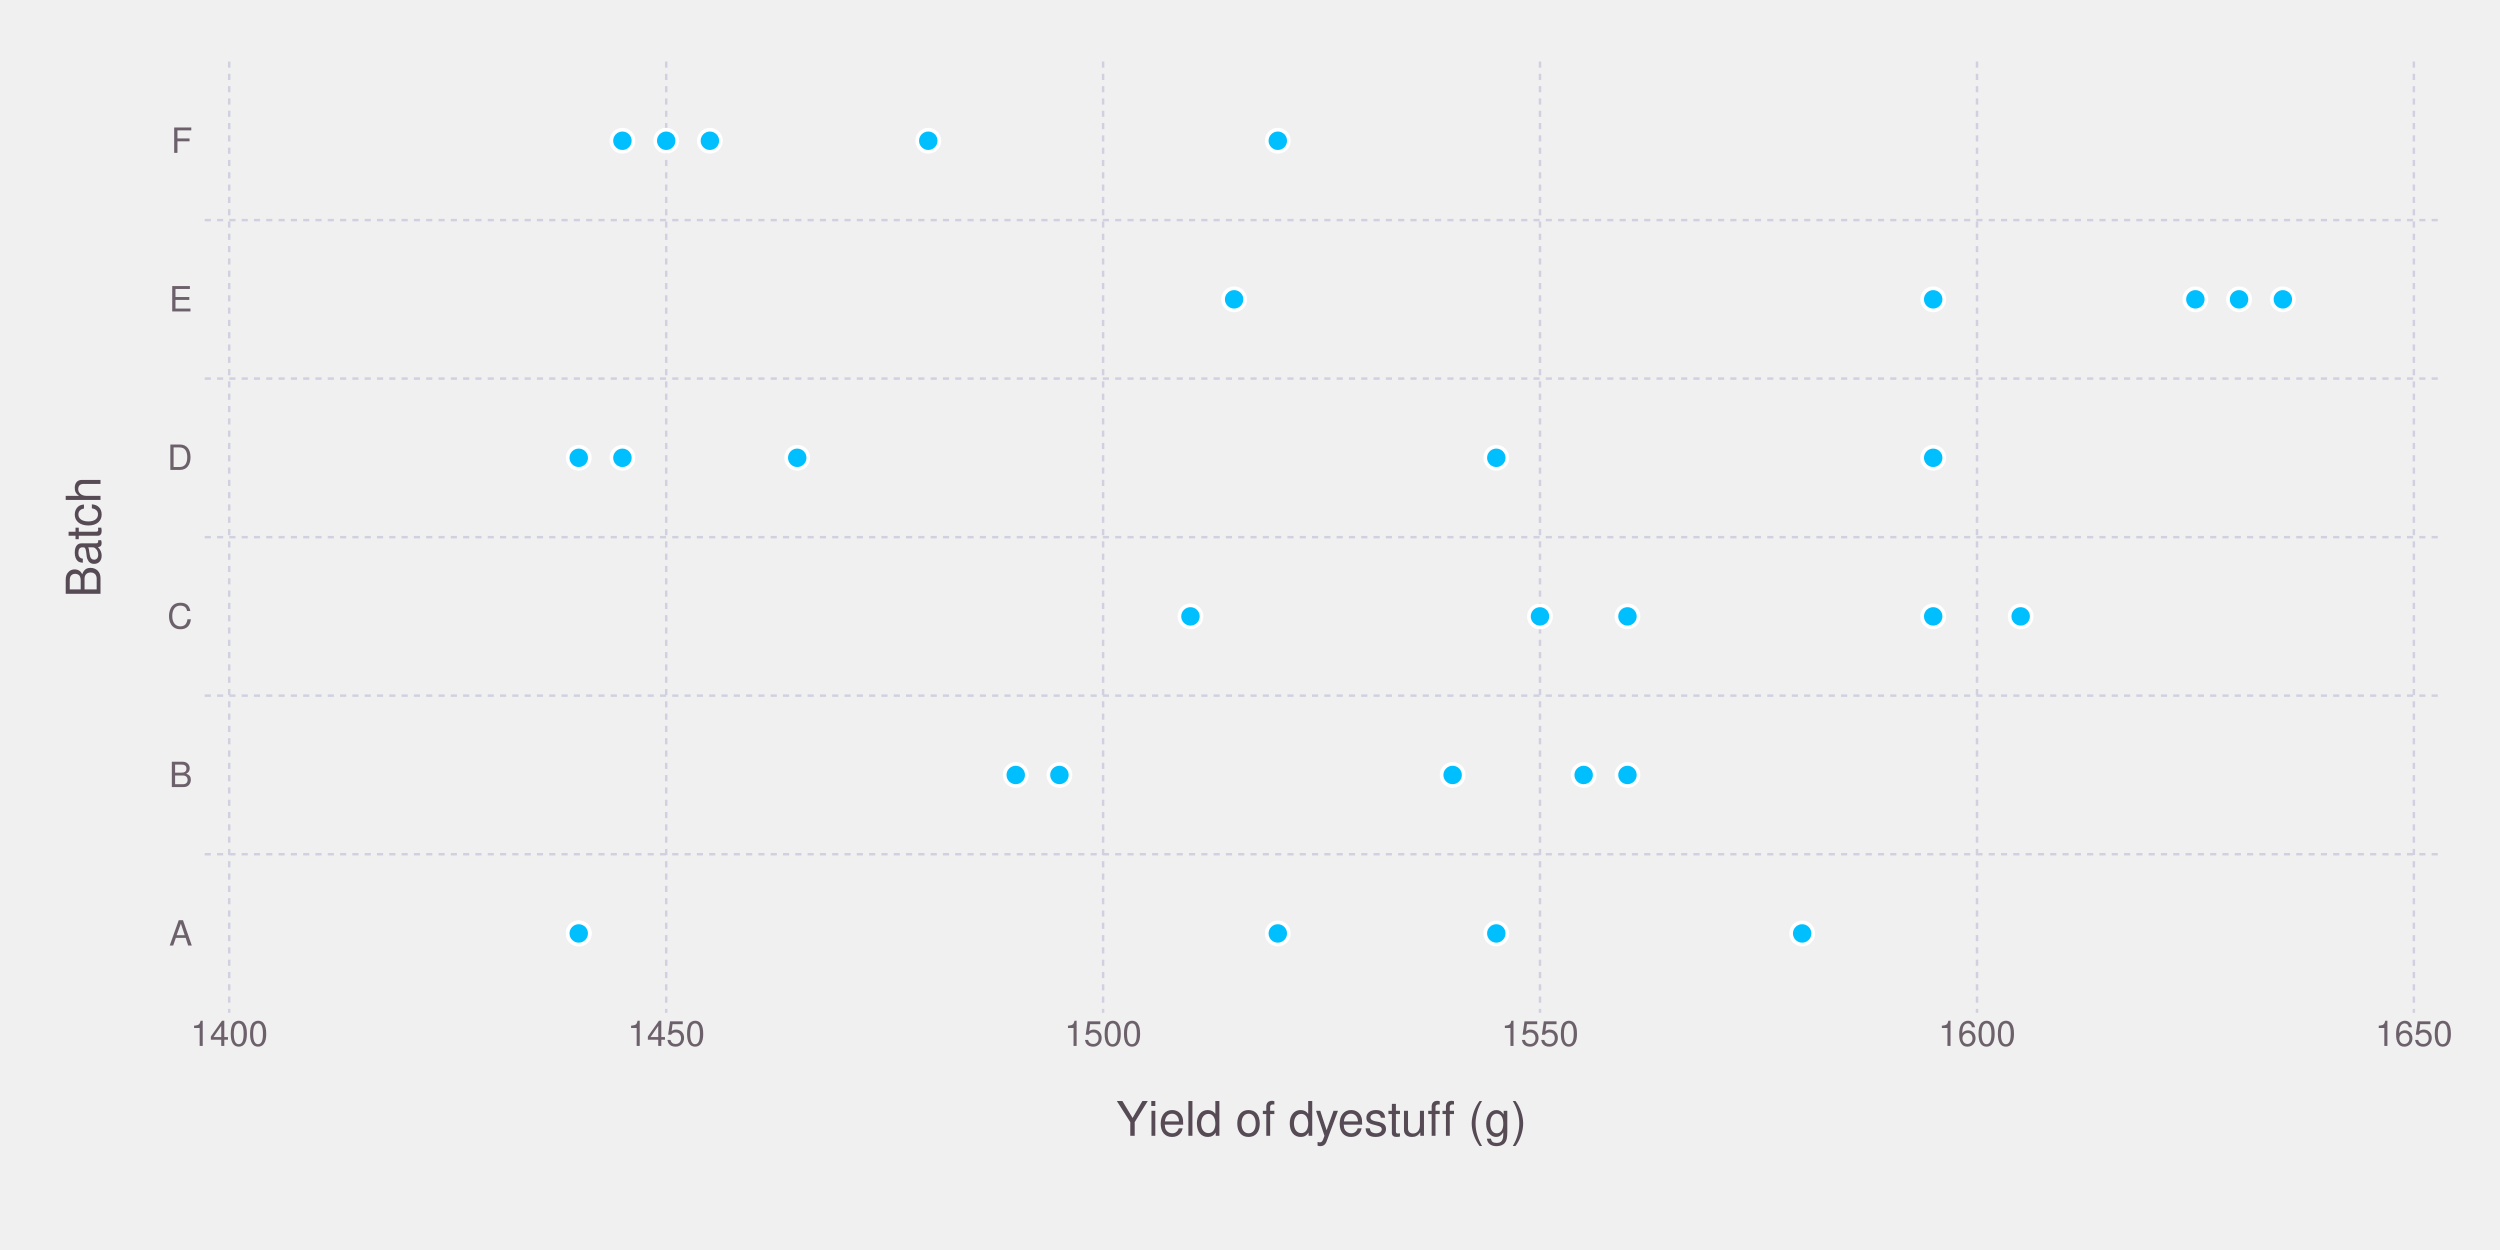
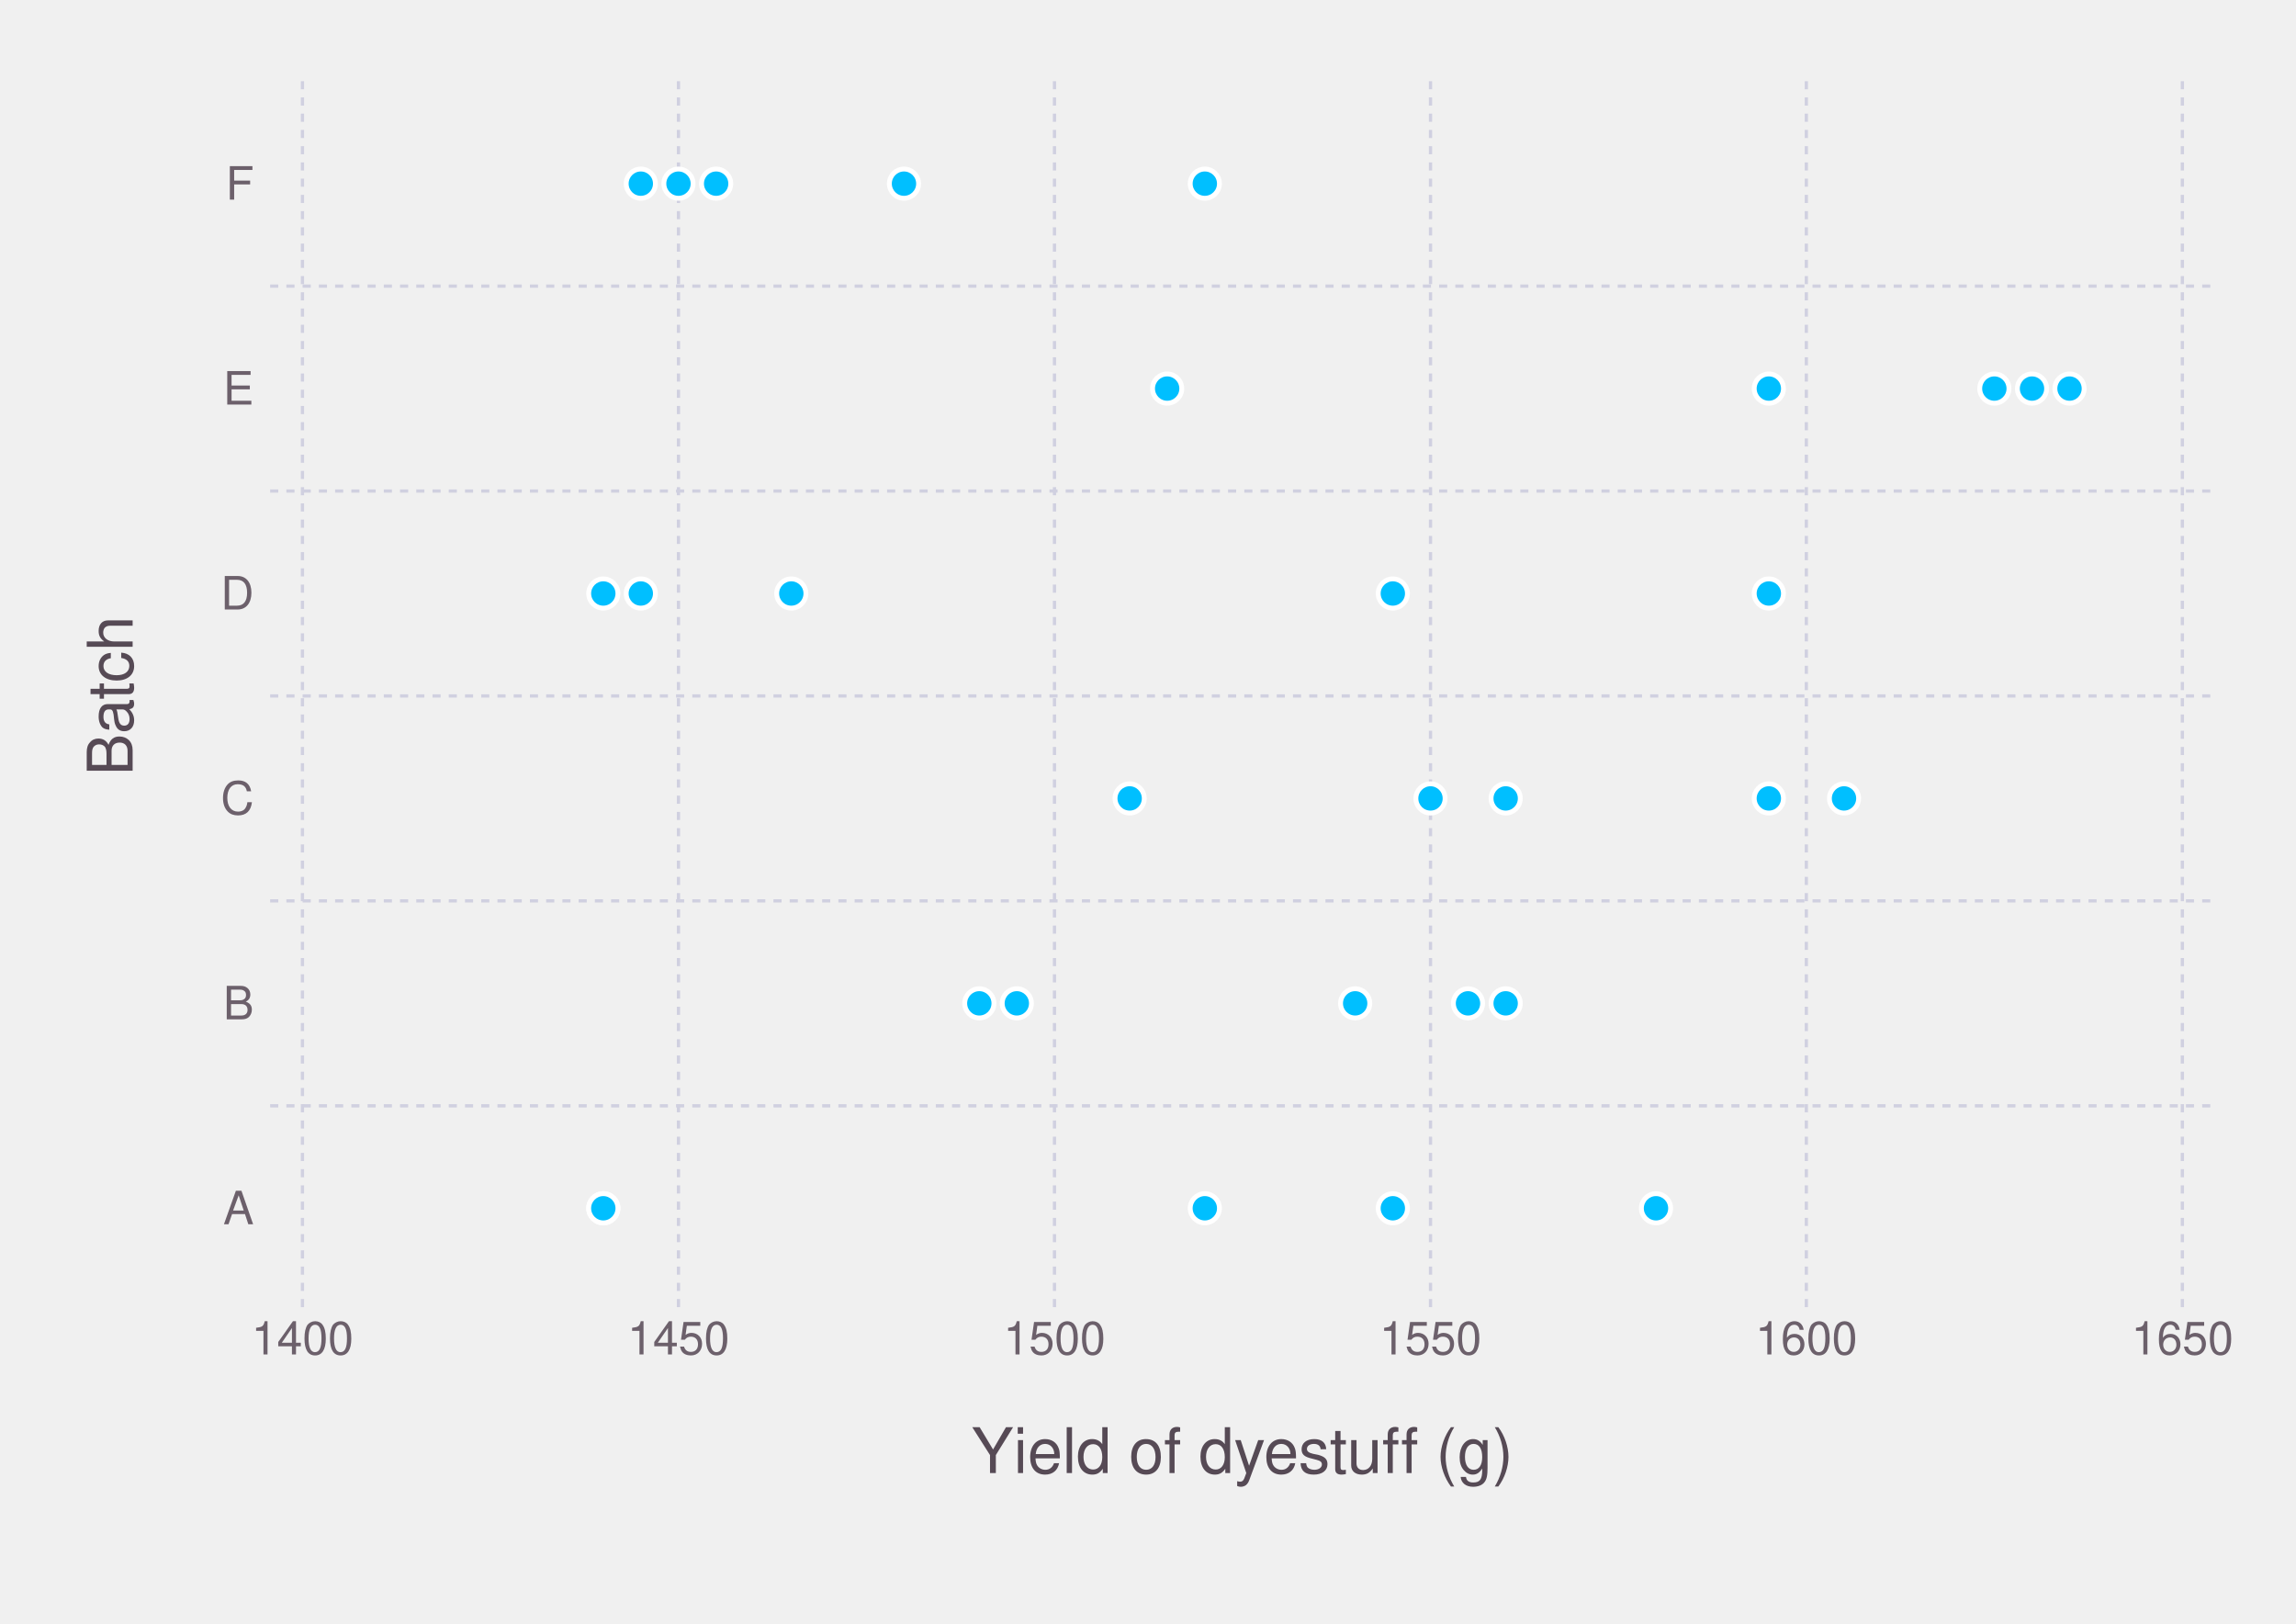
- <svg xmlns="http://www.w3.org/2000/svg" version="1.2" width="203.2mm" height="101.6mm" viewBox="0 0 203.2 101.6" stroke="none" fill="#000000" stroke-width="0.3" font-size="3.88">
-   <g class="plotroot xscalable" id="img-a09cd130-1">
-     <g font-size="3.88" font-family="'PT Sans','Helvetica Neue','Helvetica',sans-serif" fill="#564A55" stroke="#000000" stroke-opacity="0.000" id="img-a09cd130-2">
-       <g transform="translate(107.42,89.99)">
+ <svg xmlns="http://www.w3.org/2000/svg" version="1.2" width="141.42mm" height="100mm" viewBox="0 0 141.42 100" stroke="none" fill="#000000" stroke-width="0.3" font-size="3.88">
+   <g class="plotroot xscalable" id="img-6a4e76c0-1">
+     <g font-size="3.88" font-family="'PT Sans','Helvetica Neue','Helvetica',sans-serif" fill="#564A55" stroke="#000000" stroke-opacity="0.000" id="img-6a4e76c0-2">
+       <g transform="translate(76.53,88.39)">
        <g class="primitive">
          <text text-anchor="middle" dy="0.6em">Yield of dyestuff (g)</text>
        </g>
      </g>
    </g>
-     <g class="guide xlabels" font-size="2.82" font-family="'PT Sans Caption','Helvetica Neue','Helvetica',sans-serif" fill="#6C606B" id="img-a09cd130-3">
-       <g transform="translate(18.63,83.32)">
+     <g class="guide xlabels" font-size="2.82" font-family="'PT Sans Caption','Helvetica Neue','Helvetica',sans-serif" fill="#6C606B" id="img-6a4e76c0-3">
+       <g transform="translate(18.63,81.72)">
        <g class="primitive">
          <text text-anchor="middle" dy="0.6em">1400</text>
        </g>
      </g>
-       <g transform="translate(54.15,83.32)">
+       <g transform="translate(41.79,81.72)">
        <g class="primitive">
          <text text-anchor="middle" dy="0.6em">1450</text>
        </g>
      </g>
-       <g transform="translate(89.66,83.32)">
+       <g transform="translate(64.95,81.72)">
        <g class="primitive">
          <text text-anchor="middle" dy="0.6em">1500</text>
        </g>
      </g>
-       <g transform="translate(125.17,83.32)">
+       <g transform="translate(88.11,81.72)">
        <g class="primitive">
          <text text-anchor="middle" dy="0.6em">1550</text>
        </g>
      </g>
-       <g transform="translate(160.69,83.32)">
+       <g transform="translate(111.26,81.72)">
        <g class="primitive">
          <text text-anchor="middle" dy="0.6em">1600</text>
        </g>
      </g>
-       <g transform="translate(196.2,83.32)">
+       <g transform="translate(134.42,81.72)">
        <g class="primitive">
          <text text-anchor="middle" dy="0.6em">1650</text>
        </g>
      </g>
    </g>
-     <g clip-path="url(#img-a09cd130-4)">
-       <g id="img-a09cd130-5">
-         <g pointer-events="visible" opacity="1" fill="#000000" fill-opacity="0.000" stroke="#000000" stroke-opacity="0.000" class="guide background" id="img-a09cd130-6">
-           <g transform="translate(107.42,43.66)">
-             <path d="M-90.78,-38.66 L 90.78 -38.66 90.78 38.66 -90.78 38.66 z" class="primitive" />
-           </g>
-         </g>
-         <g class="guide ygridlines xfixed" stroke-dasharray="0.5,0.5" stroke-width="0.2" stroke="#D0D0E0" id="img-a09cd130-7">
-           <g transform="translate(107.42,69.43)">
-             <path fill="none" d="M-90.78,0 L 90.78 0" class="primitive" />
-           </g>
-           <g transform="translate(107.42,56.54)">
-             <path fill="none" d="M-90.78,0 L 90.78 0" class="primitive" />
-           </g>
-           <g transform="translate(107.42,43.66)">
-             <path fill="none" d="M-90.78,0 L 90.78 0" class="primitive" />
-           </g>
-           <g transform="translate(107.42,30.77)">
-             <path fill="none" d="M-90.78,0 L 90.78 0" class="primitive" />
-           </g>
-           <g transform="translate(107.42,17.89)">
-             <path fill="none" d="M-90.78,0 L 90.78 0" class="primitive" />
-           </g>
-         </g>
-         <g class="guide xgridlines yfixed" stroke-dasharray="0.5,0.5" stroke-width="0.2" stroke="#D0D0E0" id="img-a09cd130-8">
-           <g transform="translate(18.63,43.66)">
-             <path fill="none" d="M0,-38.66 L 0 38.66" class="primitive" />
-           </g>
-           <g transform="translate(54.15,43.66)">
-             <path fill="none" d="M0,-38.66 L 0 38.66" class="primitive" />
-           </g>
-           <g transform="translate(89.66,43.66)">
-             <path fill="none" d="M0,-38.66 L 0 38.66" class="primitive" />
-           </g>
-           <g transform="translate(125.17,43.66)">
-             <path fill="none" d="M0,-38.66 L 0 38.66" class="primitive" />
-           </g>
-           <g transform="translate(160.69,43.66)">
-             <path fill="none" d="M0,-38.66 L 0 38.66" class="primitive" />
-           </g>
-           <g transform="translate(196.2,43.66)">
-             <path fill="none" d="M0,-38.66 L 0 38.66" class="primitive" />
-           </g>
-         </g>
-         <g class="plotpanel" id="img-a09cd130-9">
-           <g class="geometry" id="img-a09cd130-10">
-             <g stroke-width="0.3" id="img-a09cd130-11">
-               <g class="color_RGBA{Float32}(0.0f0,0.74736935f0,1.0f0,1.0f0)" stroke="#FFFFFF" fill="#00BFFF" id="img-a09cd130-12">
-                 <g class="marker" id="img-a09cd130-13">
-                   <g transform="translate(50.59,11.44)">
-                     <circle cx="0" cy="0" r="0.9" class="primitive" />
-                   </g>
-                 </g>
-               </g>
-               <g class="color_RGBA{Float32}(0.0f0,0.74736935f0,1.0f0,1.0f0)" stroke="#FFFFFF" fill="#00BFFF" id="img-a09cd130-14">
-                 <g class="marker" id="img-a09cd130-15">
-                   <g transform="translate(75.45,11.44)">
-                     <circle cx="0" cy="0" r="0.9" class="primitive" />
-                   </g>
-                 </g>
-               </g>
-               <g class="color_RGBA{Float32}(0.0f0,0.74736935f0,1.0f0,1.0f0)" stroke="#FFFFFF" fill="#00BFFF" id="img-a09cd130-16">
-                 <g class="marker" id="img-a09cd130-17">
-                   <g transform="translate(54.15,11.44)">
-                     <circle cx="0" cy="0" r="0.9" class="primitive" />
-                   </g>
-                 </g>
-               </g>
-               <g class="color_RGBA{Float32}(0.0f0,0.74736935f0,1.0f0,1.0f0)" stroke="#FFFFFF" fill="#00BFFF" id="img-a09cd130-18">
-                 <g class="marker" id="img-a09cd130-19">
-                   <g transform="translate(57.7,11.44)">
-                     <circle cx="0" cy="0" r="0.9" class="primitive" />
-                   </g>
-                 </g>
-               </g>
-               <g class="color_RGBA{Float32}(0.0f0,0.74736935f0,1.0f0,1.0f0)" stroke="#FFFFFF" fill="#00BFFF" id="img-a09cd130-20">
-                 <g class="marker" id="img-a09cd130-21">
-                   <g transform="translate(103.86,11.44)">
-                     <circle cx="0" cy="0" r="0.9" class="primitive" />
-                   </g>
-                 </g>
-               </g>
-               <g class="color_RGBA{Float32}(0.0f0,0.74736935f0,1.0f0,1.0f0)" stroke="#FFFFFF" fill="#00BFFF" id="img-a09cd130-22">
-                 <g class="marker" id="img-a09cd130-23">
-                   <g transform="translate(178.44,24.33)">
-                     <circle cx="0" cy="0" r="0.9" class="primitive" />
-                   </g>
-                 </g>
-               </g>
-               <g class="color_RGBA{Float32}(0.0f0,0.74736935f0,1.0f0,1.0f0)" stroke="#FFFFFF" fill="#00BFFF" id="img-a09cd130-24">
-                 <g class="marker" id="img-a09cd130-25">
-                   <g transform="translate(185.55,24.33)">
-                     <circle cx="0" cy="0" r="0.9" class="primitive" />
-                   </g>
-                 </g>
-               </g>
-               <g class="color_RGBA{Float32}(0.0f0,0.74736935f0,1.0f0,1.0f0)" stroke="#FFFFFF" fill="#00BFFF" id="img-a09cd130-26">
-                 <g class="marker" id="img-a09cd130-27">
-                   <g transform="translate(100.31,24.33)">
-                     <circle cx="0" cy="0" r="0.9" class="primitive" />
-                   </g>
-                 </g>
-               </g>
-               <g class="color_RGBA{Float32}(0.0f0,0.74736935f0,1.0f0,1.0f0)" stroke="#FFFFFF" fill="#00BFFF" id="img-a09cd130-28">
-                 <g class="marker" id="img-a09cd130-29">
-                   <g transform="translate(181.99,24.33)">
-                     <circle cx="0" cy="0" r="0.9" class="primitive" />
-                   </g>
-                 </g>
-               </g>
-               <g class="color_RGBA{Float32}(0.0f0,0.74736935f0,1.0f0,1.0f0)" stroke="#FFFFFF" fill="#00BFFF" id="img-a09cd130-30">
-                 <g class="marker" id="img-a09cd130-31">
-                   <g transform="translate(157.13,24.33)">
-                     <circle cx="0" cy="0" r="0.9" class="primitive" />
-                   </g>
-                 </g>
-               </g>
-               <g class="color_RGBA{Float32}(0.0f0,0.74736935f0,1.0f0,1.0f0)" stroke="#FFFFFF" fill="#00BFFF" id="img-a09cd130-32">
-                 <g class="marker" id="img-a09cd130-33">
-                   <g transform="translate(121.62,37.21)">
-                     <circle cx="0" cy="0" r="0.9" class="primitive" />
-                   </g>
-                 </g>
-               </g>
-               <g class="color_RGBA{Float32}(0.0f0,0.74736935f0,1.0f0,1.0f0)" stroke="#FFFFFF" fill="#00BFFF" id="img-a09cd130-34">
-                 <g class="marker" id="img-a09cd130-35">
-                   <g transform="translate(64.8,37.21)">
-                     <circle cx="0" cy="0" r="0.9" class="primitive" />
-                   </g>
-                 </g>
-               </g>
-               <g class="color_RGBA{Float32}(0.0f0,0.74736935f0,1.0f0,1.0f0)" stroke="#FFFFFF" fill="#00BFFF" id="img-a09cd130-36">
-                 <g class="marker" id="img-a09cd130-37">
-                   <g transform="translate(157.13,37.21)">
-                     <circle cx="0" cy="0" r="0.9" class="primitive" />
-                   </g>
-                 </g>
-               </g>
-               <g class="color_RGBA{Float32}(0.0f0,0.74736935f0,1.0f0,1.0f0)" stroke="#FFFFFF" fill="#00BFFF" id="img-a09cd130-38">
-                 <g class="marker" id="img-a09cd130-39">
-                   <g transform="translate(47.04,37.21)">
-                     <circle cx="0" cy="0" r="0.9" class="primitive" />
-                   </g>
-                 </g>
-               </g>
-               <g class="color_RGBA{Float32}(0.0f0,0.74736935f0,1.0f0,1.0f0)" stroke="#FFFFFF" fill="#00BFFF" id="img-a09cd130-40">
-                 <g class="marker" id="img-a09cd130-41">
-                   <g transform="translate(50.59,37.21)">
-                     <circle cx="0" cy="0" r="0.9" class="primitive" />
-                   </g>
-                 </g>
-               </g>
-               <g class="color_RGBA{Float32}(0.0f0,0.74736935f0,1.0f0,1.0f0)" stroke="#FFFFFF" fill="#00BFFF" id="img-a09cd130-42">
-                 <g class="marker" id="img-a09cd130-43">
-                   <g transform="translate(132.28,50.1)">
-                     <circle cx="0" cy="0" r="0.9" class="primitive" />
-                   </g>
-                 </g>
-               </g>
-               <g class="color_RGBA{Float32}(0.0f0,0.74736935f0,1.0f0,1.0f0)" stroke="#FFFFFF" fill="#00BFFF" id="img-a09cd130-44">
-                 <g class="marker" id="img-a09cd130-45">
-                   <g transform="translate(96.76,50.1)">
-                     <circle cx="0" cy="0" r="0.9" class="primitive" />
-                   </g>
-                 </g>
-               </g>
-               <g class="color_RGBA{Float32}(0.0f0,0.74736935f0,1.0f0,1.0f0)" stroke="#FFFFFF" fill="#00BFFF" id="img-a09cd130-46">
-                 <g class="marker" id="img-a09cd130-47">
-                   <g transform="translate(164.24,50.1)">
-                     <circle cx="0" cy="0" r="0.9" class="primitive" />
-                   </g>
-                 </g>
-               </g>
-               <g class="color_RGBA{Float32}(0.0f0,0.74736935f0,1.0f0,1.0f0)" stroke="#FFFFFF" fill="#00BFFF" id="img-a09cd130-48">
-                 <g class="marker" id="img-a09cd130-49">
-                   <g transform="translate(125.17,50.1)">
-                     <circle cx="0" cy="0" r="0.9" class="primitive" />
-                   </g>
-                 </g>
-               </g>
-               <g class="color_RGBA{Float32}(0.0f0,0.74736935f0,1.0f0,1.0f0)" stroke="#FFFFFF" fill="#00BFFF" id="img-a09cd130-50">
-                 <g class="marker" id="img-a09cd130-51">
-                   <g transform="translate(157.13,50.1)">
-                     <circle cx="0" cy="0" r="0.9" class="primitive" />
-                   </g>
-                 </g>
-               </g>
-               <g class="color_RGBA{Float32}(0.0f0,0.74736935f0,1.0f0,1.0f0)" stroke="#FFFFFF" fill="#00BFFF" id="img-a09cd130-52">
-                 <g class="marker" id="img-a09cd130-53">
-                   <g transform="translate(86.11,62.99)">
-                     <circle cx="0" cy="0" r="0.9" class="primitive" />
-                   </g>
-                 </g>
-               </g>
-               <g class="color_RGBA{Float32}(0.0f0,0.74736935f0,1.0f0,1.0f0)" stroke="#FFFFFF" fill="#00BFFF" id="img-a09cd130-54">
-                 <g class="marker" id="img-a09cd130-55">
-                   <g transform="translate(132.28,62.99)">
-                     <circle cx="0" cy="0" r="0.9" class="primitive" />
-                   </g>
-                 </g>
-               </g>
-               <g class="color_RGBA{Float32}(0.0f0,0.74736935f0,1.0f0,1.0f0)" stroke="#FFFFFF" fill="#00BFFF" id="img-a09cd130-56">
-                 <g class="marker" id="img-a09cd130-57">
-                   <g transform="translate(82.56,62.99)">
-                     <circle cx="0" cy="0" r="0.9" class="primitive" />
-                   </g>
-                 </g>
-               </g>
-               <g class="color_RGBA{Float32}(0.0f0,0.74736935f0,1.0f0,1.0f0)" stroke="#FFFFFF" fill="#00BFFF" id="img-a09cd130-58">
-                 <g class="marker" id="img-a09cd130-59">
-                   <g transform="translate(128.72,62.99)">
-                     <circle cx="0" cy="0" r="0.9" class="primitive" />
-                   </g>
-                 </g>
-               </g>
-               <g class="color_RGBA{Float32}(0.0f0,0.74736935f0,1.0f0,1.0f0)" stroke="#FFFFFF" fill="#00BFFF" id="img-a09cd130-60">
-                 <g class="marker" id="img-a09cd130-61">
-                   <g transform="translate(118.07,62.99)">
-                     <circle cx="0" cy="0" r="0.9" class="primitive" />
-                   </g>
-                 </g>
-               </g>
-               <g class="color_RGBA{Float32}(0.0f0,0.74736935f0,1.0f0,1.0f0)" stroke="#FFFFFF" fill="#00BFFF" id="img-a09cd130-62">
-                 <g class="marker" id="img-a09cd130-63">
-                   <g transform="translate(146.48,75.87)">
-                     <circle cx="0" cy="0" r="0.9" class="primitive" />
-                   </g>
-                 </g>
-               </g>
-               <g class="color_RGBA{Float32}(0.0f0,0.74736935f0,1.0f0,1.0f0)" stroke="#FFFFFF" fill="#00BFFF" id="img-a09cd130-64">
-                 <g class="marker" id="img-a09cd130-65">
-                   <g transform="translate(103.86,75.87)">
-                     <circle cx="0" cy="0" r="0.9" class="primitive" />
-                   </g>
-                 </g>
-               </g>
-               <g class="color_RGBA{Float32}(0.0f0,0.74736935f0,1.0f0,1.0f0)" stroke="#FFFFFF" fill="#00BFFF" id="img-a09cd130-66">
-                 <g class="marker" id="img-a09cd130-67">
-                   <g transform="translate(47.04,75.87)">
-                     <circle cx="0" cy="0" r="0.9" class="primitive" />
-                   </g>
-                 </g>
-               </g>
-               <g class="color_RGBA{Float32}(0.0f0,0.74736935f0,1.0f0,1.0f0)" stroke="#FFFFFF" fill="#00BFFF" id="img-a09cd130-68">
-                 <g class="marker" id="img-a09cd130-69">
-                   <g transform="translate(47.04,75.87)">
-                     <circle cx="0" cy="0" r="0.9" class="primitive" />
-                   </g>
-                 </g>
-               </g>
-               <g class="color_RGBA{Float32}(0.0f0,0.74736935f0,1.0f0,1.0f0)" stroke="#FFFFFF" fill="#00BFFF" id="img-a09cd130-70">
-                 <g class="marker" id="img-a09cd130-71">
-                   <g transform="translate(121.62,75.87)">
+     <g clip-path="url(#img-6a4e76c0-4)">
+       <g id="img-6a4e76c0-5">
+         <g pointer-events="visible" opacity="1" fill="#000000" fill-opacity="0.000" stroke="#000000" stroke-opacity="0.000" class="guide background" id="img-6a4e76c0-6">
+           <g transform="translate(76.53,42.86)">
+             <path d="M-59.89,-37.86 L 59.89 -37.86 59.89 37.86 -59.89 37.86 z" class="primitive" />
+           </g>
+         </g>
+         <g class="guide ygridlines xfixed" stroke-dasharray="0.5,0.5" stroke-width="0.2" stroke="#D0D0E0" id="img-6a4e76c0-7">
+           <g transform="translate(76.53,68.1)">
+             <path fill="none" d="M-59.89,0 L 59.89 0" class="primitive" />
+           </g>
+           <g transform="translate(76.53,55.48)">
+             <path fill="none" d="M-59.89,0 L 59.89 0" class="primitive" />
+           </g>
+           <g transform="translate(76.53,42.86)">
+             <path fill="none" d="M-59.89,0 L 59.89 0" class="primitive" />
+           </g>
+           <g transform="translate(76.53,30.24)">
+             <path fill="none" d="M-59.89,0 L 59.89 0" class="primitive" />
+           </g>
+           <g transform="translate(76.53,17.62)">
+             <path fill="none" d="M-59.89,0 L 59.89 0" class="primitive" />
+           </g>
+         </g>
+         <g class="guide xgridlines yfixed" stroke-dasharray="0.5,0.5" stroke-width="0.2" stroke="#D0D0E0" id="img-6a4e76c0-8">
+           <g transform="translate(18.63,42.86)">
+             <path fill="none" d="M0,-37.86 L 0 37.86" class="primitive" />
+           </g>
+           <g transform="translate(41.79,42.86)">
+             <path fill="none" d="M0,-37.86 L 0 37.86" class="primitive" />
+           </g>
+           <g transform="translate(64.95,42.86)">
+             <path fill="none" d="M0,-37.86 L 0 37.86" class="primitive" />
+           </g>
+           <g transform="translate(88.11,42.86)">
+             <path fill="none" d="M0,-37.86 L 0 37.86" class="primitive" />
+           </g>
+           <g transform="translate(111.26,42.86)">
+             <path fill="none" d="M0,-37.86 L 0 37.86" class="primitive" />
+           </g>
+           <g transform="translate(134.42,42.86)">
+             <path fill="none" d="M0,-37.86 L 0 37.86" class="primitive" />
+           </g>
+         </g>
+         <g class="plotpanel" id="img-6a4e76c0-9">
+           <g class="geometry" id="img-6a4e76c0-10">
+             <g stroke-width="0.3" id="img-6a4e76c0-11">
+               <g class="color_RGBA{Float32}(0.0f0,0.74736935f0,1.0f0,1.0f0)" stroke="#FFFFFF" fill="#00BFFF" id="img-6a4e76c0-12">
+                 <g class="marker" id="img-6a4e76c0-13">
+                   <g transform="translate(39.47,11.31)">
+                     <circle cx="0" cy="0" r="0.9" class="primitive" />
+                   </g>
+                 </g>
+               </g>
+               <g class="color_RGBA{Float32}(0.0f0,0.74736935f0,1.0f0,1.0f0)" stroke="#FFFFFF" fill="#00BFFF" id="img-6a4e76c0-14">
+                 <g class="marker" id="img-6a4e76c0-15">
+                   <g transform="translate(55.68,11.31)">
+                     <circle cx="0" cy="0" r="0.9" class="primitive" />
+                   </g>
+                 </g>
+               </g>
+               <g class="color_RGBA{Float32}(0.0f0,0.74736935f0,1.0f0,1.0f0)" stroke="#FFFFFF" fill="#00BFFF" id="img-6a4e76c0-16">
+                 <g class="marker" id="img-6a4e76c0-17">
+                   <g transform="translate(41.79,11.31)">
+                     <circle cx="0" cy="0" r="0.9" class="primitive" />
+                   </g>
+                 </g>
+               </g>
+               <g class="color_RGBA{Float32}(0.0f0,0.74736935f0,1.0f0,1.0f0)" stroke="#FFFFFF" fill="#00BFFF" id="img-6a4e76c0-18">
+                 <g class="marker" id="img-6a4e76c0-19">
+                   <g transform="translate(44.11,11.31)">
+                     <circle cx="0" cy="0" r="0.9" class="primitive" />
+                   </g>
+                 </g>
+               </g>
+               <g class="color_RGBA{Float32}(0.0f0,0.74736935f0,1.0f0,1.0f0)" stroke="#FFFFFF" fill="#00BFFF" id="img-6a4e76c0-20">
+                 <g class="marker" id="img-6a4e76c0-21">
+                   <g transform="translate(74.21,11.31)">
+                     <circle cx="0" cy="0" r="0.9" class="primitive" />
+                   </g>
+                 </g>
+               </g>
+               <g class="color_RGBA{Float32}(0.0f0,0.74736935f0,1.0f0,1.0f0)" stroke="#FFFFFF" fill="#00BFFF" id="img-6a4e76c0-22">
+                 <g class="marker" id="img-6a4e76c0-23">
+                   <g transform="translate(122.84,23.93)">
+                     <circle cx="0" cy="0" r="0.9" class="primitive" />
+                   </g>
+                 </g>
+               </g>
+               <g class="color_RGBA{Float32}(0.0f0,0.74736935f0,1.0f0,1.0f0)" stroke="#FFFFFF" fill="#00BFFF" id="img-6a4e76c0-24">
+                 <g class="marker" id="img-6a4e76c0-25">
+                   <g transform="translate(127.47,23.93)">
+                     <circle cx="0" cy="0" r="0.9" class="primitive" />
+                   </g>
+                 </g>
+               </g>
+               <g class="color_RGBA{Float32}(0.0f0,0.74736935f0,1.0f0,1.0f0)" stroke="#FFFFFF" fill="#00BFFF" id="img-6a4e76c0-26">
+                 <g class="marker" id="img-6a4e76c0-27">
+                   <g transform="translate(71.89,23.93)">
+                     <circle cx="0" cy="0" r="0.9" class="primitive" />
+                   </g>
+                 </g>
+               </g>
+               <g class="color_RGBA{Float32}(0.0f0,0.74736935f0,1.0f0,1.0f0)" stroke="#FFFFFF" fill="#00BFFF" id="img-6a4e76c0-28">
+                 <g class="marker" id="img-6a4e76c0-29">
+                   <g transform="translate(125.16,23.93)">
+                     <circle cx="0" cy="0" r="0.9" class="primitive" />
+                   </g>
+                 </g>
+               </g>
+               <g class="color_RGBA{Float32}(0.0f0,0.74736935f0,1.0f0,1.0f0)" stroke="#FFFFFF" fill="#00BFFF" id="img-6a4e76c0-30">
+                 <g class="marker" id="img-6a4e76c0-31">
+                   <g transform="translate(108.95,23.93)">
+                     <circle cx="0" cy="0" r="0.9" class="primitive" />
+                   </g>
+                 </g>
+               </g>
+               <g class="color_RGBA{Float32}(0.0f0,0.74736935f0,1.0f0,1.0f0)" stroke="#FFFFFF" fill="#00BFFF" id="img-6a4e76c0-32">
+                 <g class="marker" id="img-6a4e76c0-33">
+                   <g transform="translate(85.79,36.55)">
+                     <circle cx="0" cy="0" r="0.9" class="primitive" />
+                   </g>
+                 </g>
+               </g>
+               <g class="color_RGBA{Float32}(0.0f0,0.74736935f0,1.0f0,1.0f0)" stroke="#FFFFFF" fill="#00BFFF" id="img-6a4e76c0-34">
+                 <g class="marker" id="img-6a4e76c0-35">
+                   <g transform="translate(48.74,36.55)">
+                     <circle cx="0" cy="0" r="0.9" class="primitive" />
+                   </g>
+                 </g>
+               </g>
+               <g class="color_RGBA{Float32}(0.0f0,0.74736935f0,1.0f0,1.0f0)" stroke="#FFFFFF" fill="#00BFFF" id="img-6a4e76c0-36">
+                 <g class="marker" id="img-6a4e76c0-37">
+                   <g transform="translate(108.95,36.55)">
+                     <circle cx="0" cy="0" r="0.9" class="primitive" />
+                   </g>
+                 </g>
+               </g>
+               <g class="color_RGBA{Float32}(0.0f0,0.74736935f0,1.0f0,1.0f0)" stroke="#FFFFFF" fill="#00BFFF" id="img-6a4e76c0-38">
+                 <g class="marker" id="img-6a4e76c0-39">
+                   <g transform="translate(37.16,36.55)">
+                     <circle cx="0" cy="0" r="0.9" class="primitive" />
+                   </g>
+                 </g>
+               </g>
+               <g class="color_RGBA{Float32}(0.0f0,0.74736935f0,1.0f0,1.0f0)" stroke="#FFFFFF" fill="#00BFFF" id="img-6a4e76c0-40">
+                 <g class="marker" id="img-6a4e76c0-41">
+                   <g transform="translate(39.47,36.55)">
+                     <circle cx="0" cy="0" r="0.9" class="primitive" />
+                   </g>
+                 </g>
+               </g>
+               <g class="color_RGBA{Float32}(0.0f0,0.74736935f0,1.0f0,1.0f0)" stroke="#FFFFFF" fill="#00BFFF" id="img-6a4e76c0-42">
+                 <g class="marker" id="img-6a4e76c0-43">
+                   <g transform="translate(92.74,49.17)">
+                     <circle cx="0" cy="0" r="0.9" class="primitive" />
+                   </g>
+                 </g>
+               </g>
+               <g class="color_RGBA{Float32}(0.0f0,0.74736935f0,1.0f0,1.0f0)" stroke="#FFFFFF" fill="#00BFFF" id="img-6a4e76c0-44">
+                 <g class="marker" id="img-6a4e76c0-45">
+                   <g transform="translate(69.58,49.17)">
+                     <circle cx="0" cy="0" r="0.9" class="primitive" />
+                   </g>
+                 </g>
+               </g>
+               <g class="color_RGBA{Float32}(0.0f0,0.74736935f0,1.0f0,1.0f0)" stroke="#FFFFFF" fill="#00BFFF" id="img-6a4e76c0-46">
+                 <g class="marker" id="img-6a4e76c0-47">
+                   <g transform="translate(113.58,49.17)">
+                     <circle cx="0" cy="0" r="0.9" class="primitive" />
+                   </g>
+                 </g>
+               </g>
+               <g class="color_RGBA{Float32}(0.0f0,0.74736935f0,1.0f0,1.0f0)" stroke="#FFFFFF" fill="#00BFFF" id="img-6a4e76c0-48">
+                 <g class="marker" id="img-6a4e76c0-49">
+                   <g transform="translate(88.11,49.17)">
+                     <circle cx="0" cy="0" r="0.9" class="primitive" />
+                   </g>
+                 </g>
+               </g>
+               <g class="color_RGBA{Float32}(0.0f0,0.74736935f0,1.0f0,1.0f0)" stroke="#FFFFFF" fill="#00BFFF" id="img-6a4e76c0-50">
+                 <g class="marker" id="img-6a4e76c0-51">
+                   <g transform="translate(108.95,49.17)">
+                     <circle cx="0" cy="0" r="0.9" class="primitive" />
+                   </g>
+                 </g>
+               </g>
+               <g class="color_RGBA{Float32}(0.0f0,0.74736935f0,1.0f0,1.0f0)" stroke="#FFFFFF" fill="#00BFFF" id="img-6a4e76c0-52">
+                 <g class="marker" id="img-6a4e76c0-53">
+                   <g transform="translate(62.63,61.79)">
+                     <circle cx="0" cy="0" r="0.9" class="primitive" />
+                   </g>
+                 </g>
+               </g>
+               <g class="color_RGBA{Float32}(0.0f0,0.74736935f0,1.0f0,1.0f0)" stroke="#FFFFFF" fill="#00BFFF" id="img-6a4e76c0-54">
+                 <g class="marker" id="img-6a4e76c0-55">
+                   <g transform="translate(92.74,61.79)">
+                     <circle cx="0" cy="0" r="0.9" class="primitive" />
+                   </g>
+                 </g>
+               </g>
+               <g class="color_RGBA{Float32}(0.0f0,0.74736935f0,1.0f0,1.0f0)" stroke="#FFFFFF" fill="#00BFFF" id="img-6a4e76c0-56">
+                 <g class="marker" id="img-6a4e76c0-57">
+                   <g transform="translate(60.32,61.79)">
+                     <circle cx="0" cy="0" r="0.9" class="primitive" />
+                   </g>
+                 </g>
+               </g>
+               <g class="color_RGBA{Float32}(0.0f0,0.74736935f0,1.0f0,1.0f0)" stroke="#FFFFFF" fill="#00BFFF" id="img-6a4e76c0-58">
+                 <g class="marker" id="img-6a4e76c0-59">
+                   <g transform="translate(90.42,61.79)">
+                     <circle cx="0" cy="0" r="0.9" class="primitive" />
+                   </g>
+                 </g>
+               </g>
+               <g class="color_RGBA{Float32}(0.0f0,0.74736935f0,1.0f0,1.0f0)" stroke="#FFFFFF" fill="#00BFFF" id="img-6a4e76c0-60">
+                 <g class="marker" id="img-6a4e76c0-61">
+                   <g transform="translate(83.47,61.79)">
+                     <circle cx="0" cy="0" r="0.9" class="primitive" />
+                   </g>
+                 </g>
+               </g>
+               <g class="color_RGBA{Float32}(0.0f0,0.74736935f0,1.0f0,1.0f0)" stroke="#FFFFFF" fill="#00BFFF" id="img-6a4e76c0-62">
+                 <g class="marker" id="img-6a4e76c0-63">
+                   <g transform="translate(102,74.41)">
+                     <circle cx="0" cy="0" r="0.9" class="primitive" />
+                   </g>
+                 </g>
+               </g>
+               <g class="color_RGBA{Float32}(0.0f0,0.74736935f0,1.0f0,1.0f0)" stroke="#FFFFFF" fill="#00BFFF" id="img-6a4e76c0-64">
+                 <g class="marker" id="img-6a4e76c0-65">
+                   <g transform="translate(74.21,74.41)">
+                     <circle cx="0" cy="0" r="0.9" class="primitive" />
+                   </g>
+                 </g>
+               </g>
+               <g class="color_RGBA{Float32}(0.0f0,0.74736935f0,1.0f0,1.0f0)" stroke="#FFFFFF" fill="#00BFFF" id="img-6a4e76c0-66">
+                 <g class="marker" id="img-6a4e76c0-67">
+                   <g transform="translate(37.16,74.41)">
+                     <circle cx="0" cy="0" r="0.9" class="primitive" />
+                   </g>
+                 </g>
+               </g>
+               <g class="color_RGBA{Float32}(0.0f0,0.74736935f0,1.0f0,1.0f0)" stroke="#FFFFFF" fill="#00BFFF" id="img-6a4e76c0-68">
+                 <g class="marker" id="img-6a4e76c0-69">
+                   <g transform="translate(37.16,74.41)">
+                     <circle cx="0" cy="0" r="0.9" class="primitive" />
+                   </g>
+                 </g>
+               </g>
+               <g class="color_RGBA{Float32}(0.0f0,0.74736935f0,1.0f0,1.0f0)" stroke="#FFFFFF" fill="#00BFFF" id="img-6a4e76c0-70">
+                 <g class="marker" id="img-6a4e76c0-71">
+                   <g transform="translate(85.79,74.41)">
                    <circle cx="0" cy="0" r="0.9" class="primitive" />
                  </g>
                </g>
              </g>
            </g>
          </g>
        </g>
      </g>
    </g>
-     <g class="guide ylabels" font-size="2.82" font-family="'PT Sans Caption','Helvetica Neue','Helvetica',sans-serif" fill="#6C606B" id="img-a09cd130-72">
-       <g transform="translate(15.63,75.87)">
+     <g class="guide ylabels" font-size="2.82" font-family="'PT Sans Caption','Helvetica Neue','Helvetica',sans-serif" fill="#6C606B" id="img-6a4e76c0-72">
+       <g transform="translate(15.63,74.41)">
        <g class="primitive">
          <text text-anchor="end" dy="0.35em">A</text>
        </g>
      </g>
-       <g transform="translate(15.63,62.99)">
+       <g transform="translate(15.63,61.79)">
        <g class="primitive">
          <text text-anchor="end" dy="0.35em">B</text>
        </g>
      </g>
-       <g transform="translate(15.63,50.1)">
+       <g transform="translate(15.63,49.17)">
        <g class="primitive">
          <text text-anchor="end" dy="0.35em">C</text>
        </g>
      </g>
-       <g transform="translate(15.63,37.21)">
+       <g transform="translate(15.63,36.55)">
        <g class="primitive">
          <text text-anchor="end" dy="0.35em">D</text>
        </g>
      </g>
-       <g transform="translate(15.63,24.33)">
+       <g transform="translate(15.63,23.93)">
        <g class="primitive">
          <text text-anchor="end" dy="0.35em">E</text>
        </g>
      </g>
-       <g transform="translate(15.63,11.44)">
+       <g transform="translate(15.63,11.31)">
        <g class="primitive">
          <text text-anchor="end" dy="0.35em">F</text>
        </g>
      </g>
    </g>
-     <g font-size="3.88" font-family="'PT Sans','Helvetica Neue','Helvetica',sans-serif" fill="#564A55" stroke="#000000" stroke-opacity="0.000" id="img-a09cd130-73">
-       <g transform="translate(8.81,41.66)">
+     <g font-size="3.88" font-family="'PT Sans','Helvetica Neue','Helvetica',sans-serif" fill="#564A55" stroke="#000000" stroke-opacity="0.000" id="img-6a4e76c0-73">
+       <g transform="translate(8.81,40.86)">
        <g class="primitive">
          <text text-anchor="middle" dy="0.35em" transform="rotate(-90,0, 2)">Batch</text>
        </g>
      </g>
    </g>
  </g>
  <defs>
-     <clipPath id="img-a09cd130-4">
-       <path d="M16.63,5 L 198.2 5 198.2 82.32 16.63 82.32" />
+     <clipPath id="img-6a4e76c0-4">
+       <path d="M16.63,5 L 136.42 5 136.42 80.72 16.63 80.72" />
    </clipPath>
  </defs>
</svg>
